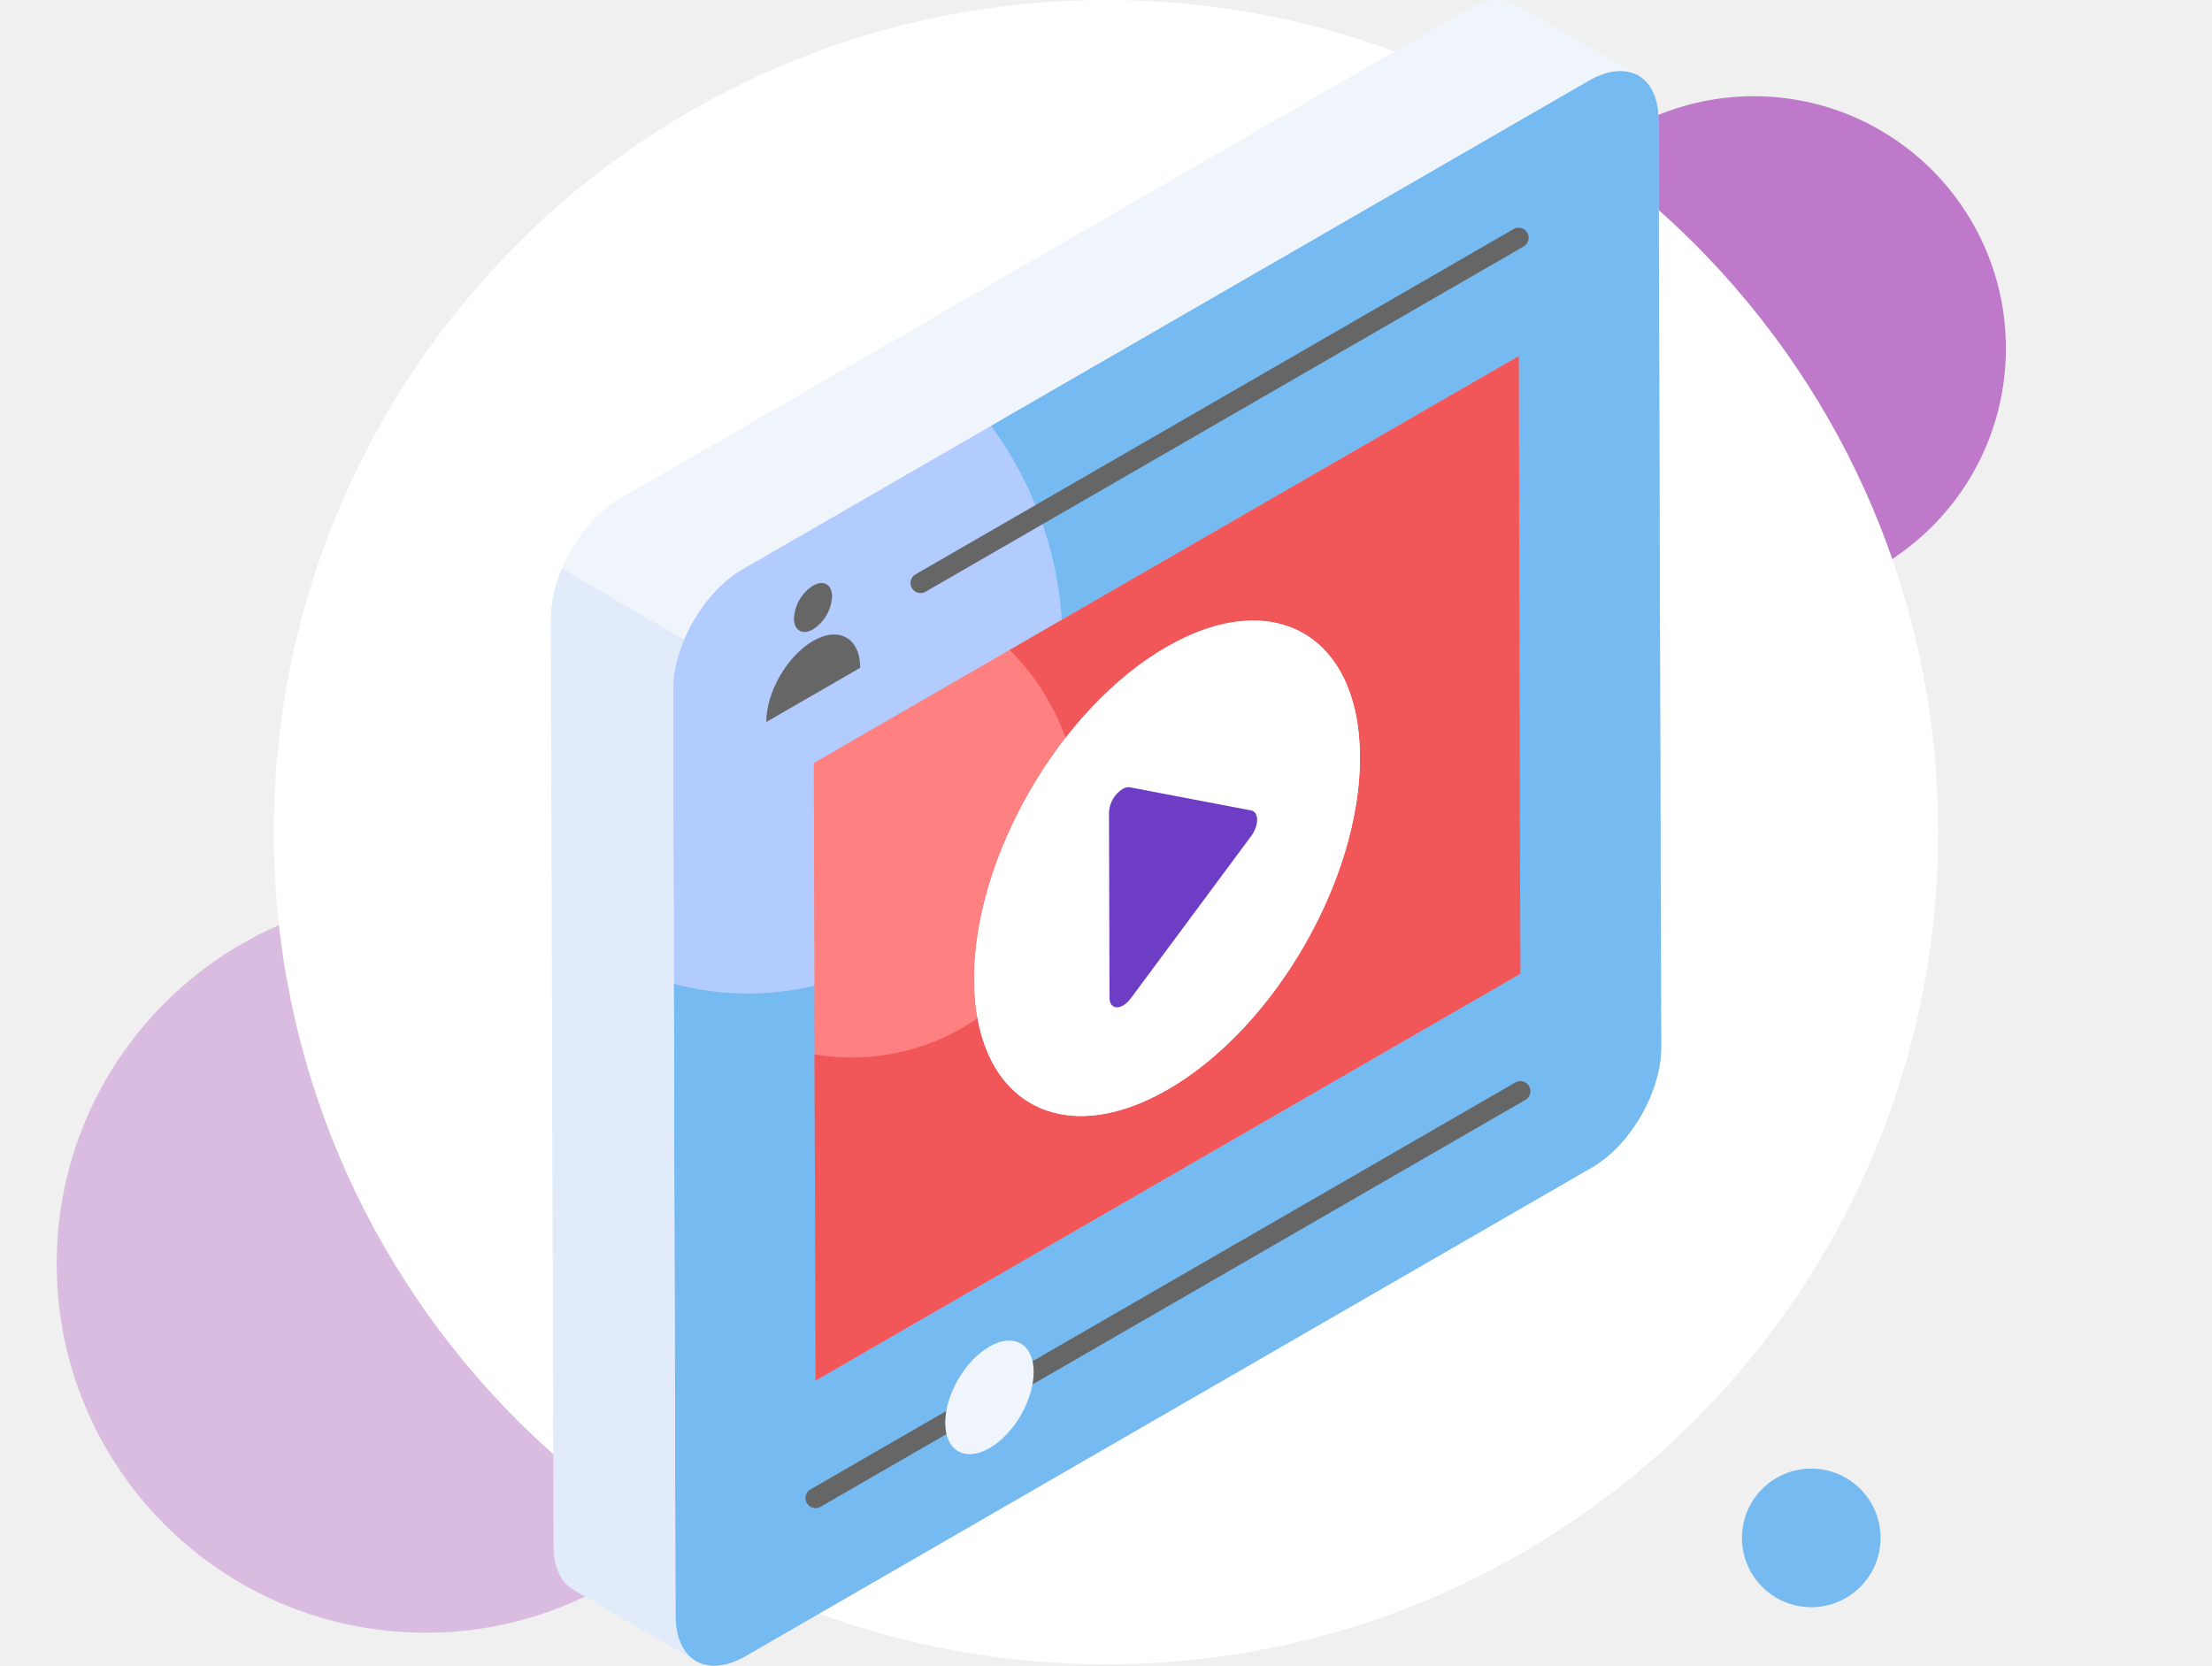
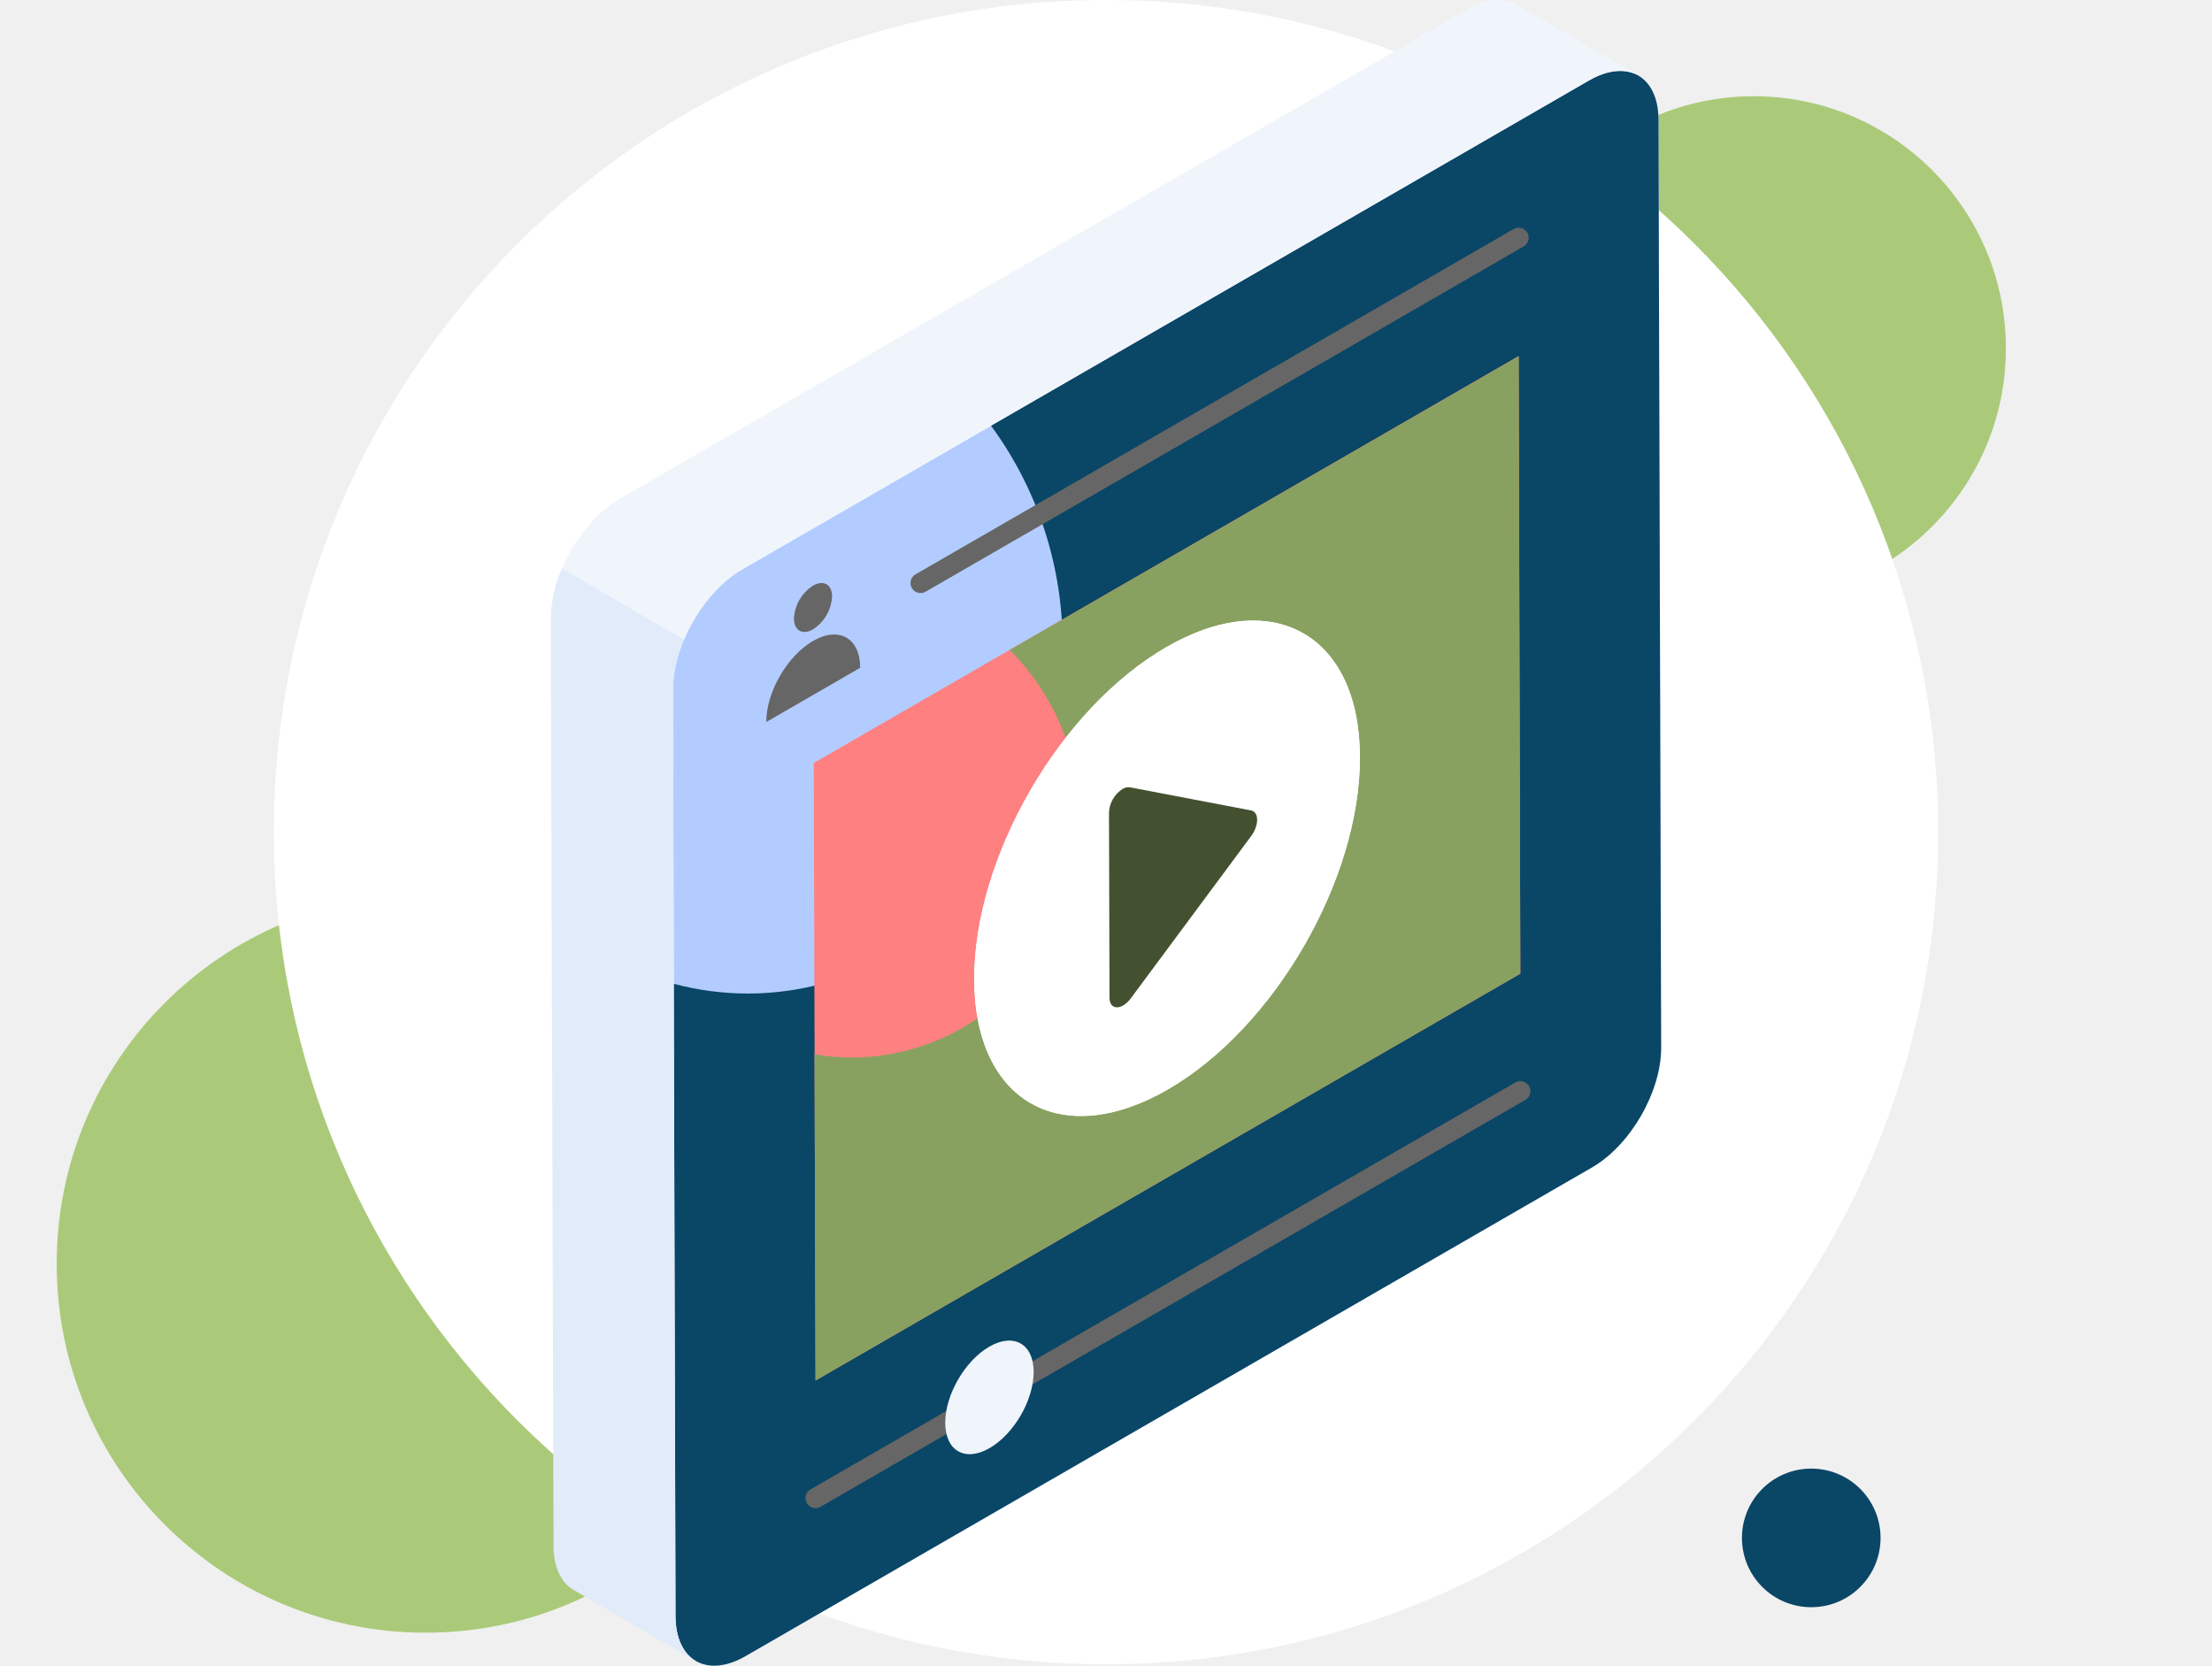
<svg xmlns="http://www.w3.org/2000/svg" width="400" height="301.22" viewBox="0 0 400 301.22">
  <defs>
    <clipPath id="clip-path">
      <rect id="Rectángulo_402524" data-name="Rectángulo 402524" width="200.793" height="301.22" fill="none" />
    </clipPath>
    <clipPath id="clip-path-2">
      <rect id="Rectángulo_402523" data-name="Rectángulo 402523" width="16.992" height="25.134" fill="none" />
    </clipPath>
  </defs>
-   <g id="Grupo_1103834" data-name="Grupo 1103834" transform="translate(-224 -1165.77)">
-     <g id="Grupo_1098980" data-name="Grupo 1098980" transform="translate(224 1165.77)">
-       <path id="Trazado_145968" data-name="Trazado 145968" d="M66.711,0a66.711,66.711,0,1,0,66.711,66.711A66.711,66.711,0,0,0,66.711,0Z" transform="translate(10.252 161.836)" fill="#be79ca" opacity="0.444" />
-       <path id="Trazado_145969" data-name="Trazado 145969" d="M45.584,0A45.584,45.584,0,1,0,91.168,45.584,45.584,45.584,0,0,0,45.584,0Z" transform="translate(271.561 17.405)" fill="#be79ca" />
-       <rect id="Rectángulo_34812" data-name="Rectángulo 34812" width="400" height="300" transform="translate(0 0.485)" fill="none" />
-       <path id="Trazado_145967" data-name="Trazado 145967" d="M150.485,0A150.485,150.485,0,1,0,300.971,150.485,150.485,150.485,0,0,0,150.485,0Z" transform="translate(49.515)" fill="#fff" />
-       <path id="Trazado_145971" data-name="Trazado 145971" d="M12.533,0A12.533,12.533,0,1,0,25.066,12.533,12.533,12.533,0,0,0,12.533,0Z" transform="translate(315 265.583)" fill="#75baf1" />
+   <g id="Grupo_1206305" data-name="Grupo 1206305" transform="translate(-316 -1160.77)">
+     <g id="Grupo_1098980" data-name="Grupo 1098980" transform="translate(139 -6813.621)">
+       <path id="Trazado_145968" data-name="Trazado 145968" d="M66.711,0a66.711,66.711,0,1,0,66.711,66.711A66.711,66.711,0,0,0,66.711,0Z" transform="translate(187.252 8136.227)" fill="#aaca79" />
+       <path id="Trazado_145969" data-name="Trazado 145969" d="M45.584,0A45.584,45.584,0,1,0,91.168,45.584,45.584,45.584,0,0,0,45.584,0Z" transform="translate(448.561 7991.796)" fill="#aaca79" />
+       <rect id="Rectángulo_34812" data-name="Rectángulo 34812" width="400" height="300" transform="translate(177 7974.876)" fill="none" />
+       <path id="Trazado_145967" data-name="Trazado 145967" d="M150.485,0A150.485,150.485,0,1,0,300.971,150.485,150.485,150.485,0,0,0,150.485,0Z" transform="translate(226.515 7974.391)" fill="#fff" />
+       <path id="Trazado_145971" data-name="Trazado 145971" d="M12.533,0A12.533,12.533,0,1,0,25.066,12.533,12.533,12.533,0,0,0,12.533,0Z" transform="translate(492 8239.974)" fill="#0a4666" />
    </g>
-     <g id="Grupo_1102252" data-name="Grupo 1102252" transform="translate(323.604 1165.77)">
+     <g id="Grupo_1102252" data-name="Grupo 1102252" transform="translate(415.604 1160.77)">
      <g id="Grupo_1102255" data-name="Grupo 1102255" clip-path="url(#clip-path)">
        <path id="Trazado_879499" data-name="Trazado 879499" d="M182.453,11.477c6.939-4.007,12.556-.773,12.578,7.168l.475,167.692c.024,7.974-5.556,17.67-12.5,21.678L29.877,296.426c-6.939,4.006-12.583.79-12.606-7.185L16.8,121.55c-.022-7.942,5.585-17.656,12.526-21.662Z" transform="translate(5.286 3.071)" fill="#b3ccff" />
-         <path id="Trazado_879500" data-name="Trazado 879500" d="M195.457,186.347c.047,7.977-5.542,17.673-12.468,21.685L29.851,296.448c-6.926,3.964-12.61.764-12.61-7.213l-.335-114.4A51.906,51.906,0,0,0,30.281,176.6c31.43,0,56.938-28.134,56.938-62.813A66.616,66.616,0,0,0,74.274,73.906L182.417,11.475c6.926-4.011,12.561-.764,12.561,7.165Z" transform="translate(5.321 3.07)" fill="#75baf1" />
+         <path id="Trazado_879500" data-name="Trazado 879500" d="M195.457,186.347c.047,7.977-5.542,17.673-12.468,21.685L29.851,296.448c-6.926,3.964-12.61.764-12.61-7.213l-.335-114.4A51.906,51.906,0,0,0,30.281,176.6c31.43,0,56.938-28.134,56.938-62.813A66.616,66.616,0,0,0,74.274,73.906L182.417,11.475c6.926-4.011,12.561-.764,12.561,7.165Z" transform="translate(5.321 3.07)" fill="#0a4666" />
        <path id="Trazado_879501" data-name="Trazado 879501" d="M163.625,48.977l.317,111.675L36.484,234.239l-.317-111.675Z" transform="translate(11.383 15.415)" fill="#ff8080" />
-         <path id="Trazado_879502" data-name="Trazado 879502" d="M163.9,160.67,36.462,234.23l-.191-58.991a39.175,39.175,0,0,0,6.734.573c22.785,0,41.271-19.155,41.271-42.8a43.471,43.471,0,0,0-12.707-30.9l92.045-53.116Z" transform="translate(11.416 15.42)" fill="#f15759" />
+         <path id="Trazado_879502" data-name="Trazado 879502" d="M163.9,160.67,36.462,234.23l-.191-58.991a39.175,39.175,0,0,0,6.734.573c22.785,0,41.271-19.155,41.271-42.8a43.471,43.471,0,0,0-12.707-30.9l92.045-53.116Z" transform="translate(11.416 15.42)" fill="#88a160" />
        <path id="Trazado_879503" data-name="Trazado 879503" d="M0,87.2.492,254.89c0,3.936,1.387,6.754,3.668,8.051l22.052,12.837c-2.238-1.341-3.623-4.115-3.669-8.1L22.1,100.032a23.175,23.175,0,0,1,2.012-9.02L2.027,78.184A23.533,23.533,0,0,0,0,87.2" transform="translate(0 24.608)" fill="#e1ebfa" />
        <path id="Trazado_879504" data-name="Trazado 879504" d="M174.1.827c-2.28-1.3-5.413-1.119-8.9.894L12.039,90.154c-4.414,2.535-8.266,7.392-10.5,12.639l22.08,12.828c2.232-5.248,6.1-10.112,10.513-12.673L187.248,14.56c3.489-2.013,6.664-2.192,8.947-.9Z" transform="translate(0.486 0)" fill="#f0f5fc" />
        <path id="Trazado_879505" data-name="Trazado 879505" d="M93,90.15c19.253-11.107,34.921-2.244,34.985,19.891s-15.5,49.015-34.759,60.122S58.3,172.407,58.236,150.272,73.74,101.257,93,90.15" transform="translate(18.33 26.867)" fill="#fff" />
        <path id="Trazado_879506" data-name="Trazado 879506" d="M93,90.15c19.253-11.107,34.921-2.244,34.985,19.891s-15.5,49.015-34.759,60.122S58.3,172.407,58.236,150.272,73.74,101.257,93,90.15" transform="translate(18.33 26.867)" fill="#fff" />
-         <path id="Trazado_879507" data-name="Trazado 879507" d="M79.22,108.6a1.988,1.988,0,0,1,1.349-.3l21.9,4.178c1.45.272,1.457,2.7.013,4.638l-21.809,29.4a4.611,4.611,0,0,1-1.338,1.232c-1.274.736-2.463.268-2.468-1.395l-.095-33.539A5.366,5.366,0,0,1,79.22,108.6" transform="translate(24.165 34.079)" fill="#6e3dc6" />
+         <path id="Trazado_879507" data-name="Trazado 879507" d="M79.22,108.6a1.988,1.988,0,0,1,1.349-.3l21.9,4.178c1.45.272,1.457,2.7.013,4.638l-21.809,29.4a4.611,4.611,0,0,1-1.338,1.232c-1.274.736-2.463.268-2.468-1.395l-.095-33.539A5.366,5.366,0,0,1,79.22,108.6" transform="translate(24.165 34.079)" fill="#445130" />
        <line id="Línea_1703" data-name="Línea 1703" x1="127.458" y2="73.588" transform="translate(47.867 197.328)" fill="none" stroke="#666" stroke-linecap="round" stroke-linejoin="round" stroke-width="3.633" />
        <path id="Trazado_879508" data-name="Trazado 879508" d="M62.219,185.494c4.415-2.547,8.007-.514,8.021,4.561s-3.555,11.237-7.969,13.784-8.008.515-8.021-4.56,3.554-11.238,7.969-13.785" transform="translate(17.075 58.038)" fill="#f0f5fc" />
        <g id="Grupo_1102254" data-name="Grupo 1102254" transform="translate(38.964 105.436)" style="isolation: isolate">
          <g id="Grupo_1102253" data-name="Grupo 1102253">
            <g id="Grupo_1102252-2" data-name="Grupo 1102252" clip-path="url(#clip-path-2)">
              <path id="Trazado_879509" data-name="Trazado 879509" d="M38.1,88.433c4.677-2.7,8.509-.515,8.524,4.858L29.636,103.1c-.016-5.372,3.771-11.955,8.468-14.667" transform="translate(-29.637 -77.966)" fill="#666" />
              <path id="Trazado_879510" data-name="Trazado 879510" d="M36.878,80.671c1.91-1.1,3.453-.225,3.458,1.946A7.548,7.548,0,0,1,36.9,88.567c-1.91,1.1-3.453.224-3.458-1.971a7.542,7.542,0,0,1,3.435-5.926" transform="translate(-28.438 -80.195)" fill="#666" />
            </g>
          </g>
        </g>
        <line id="Línea_1704" data-name="Línea 1704" y1="62.439" x2="108.146" transform="translate(66.862 42.998)" fill="none" stroke="#666" stroke-linecap="round" stroke-linejoin="round" stroke-width="3.633" />
      </g>
    </g>
  </g>
</svg>
